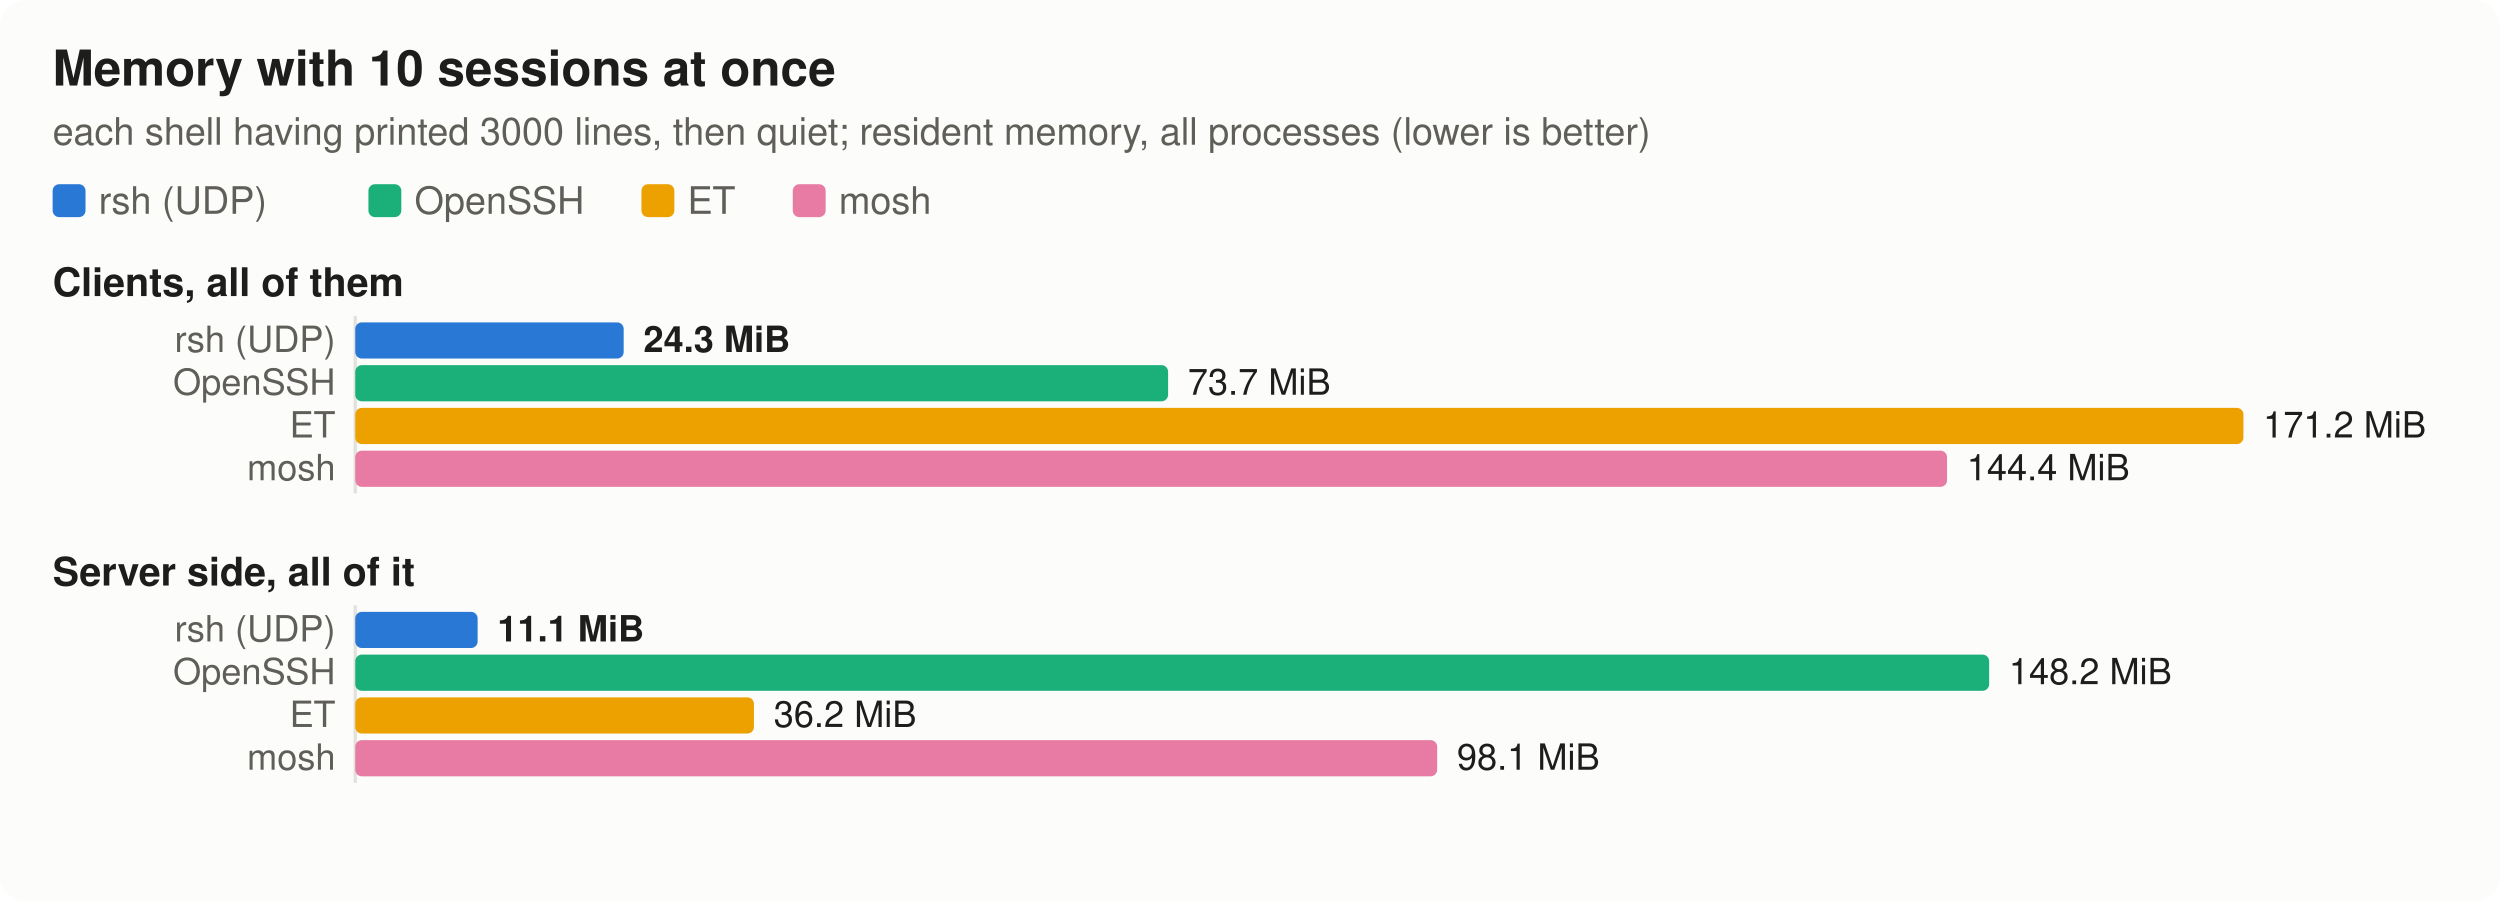
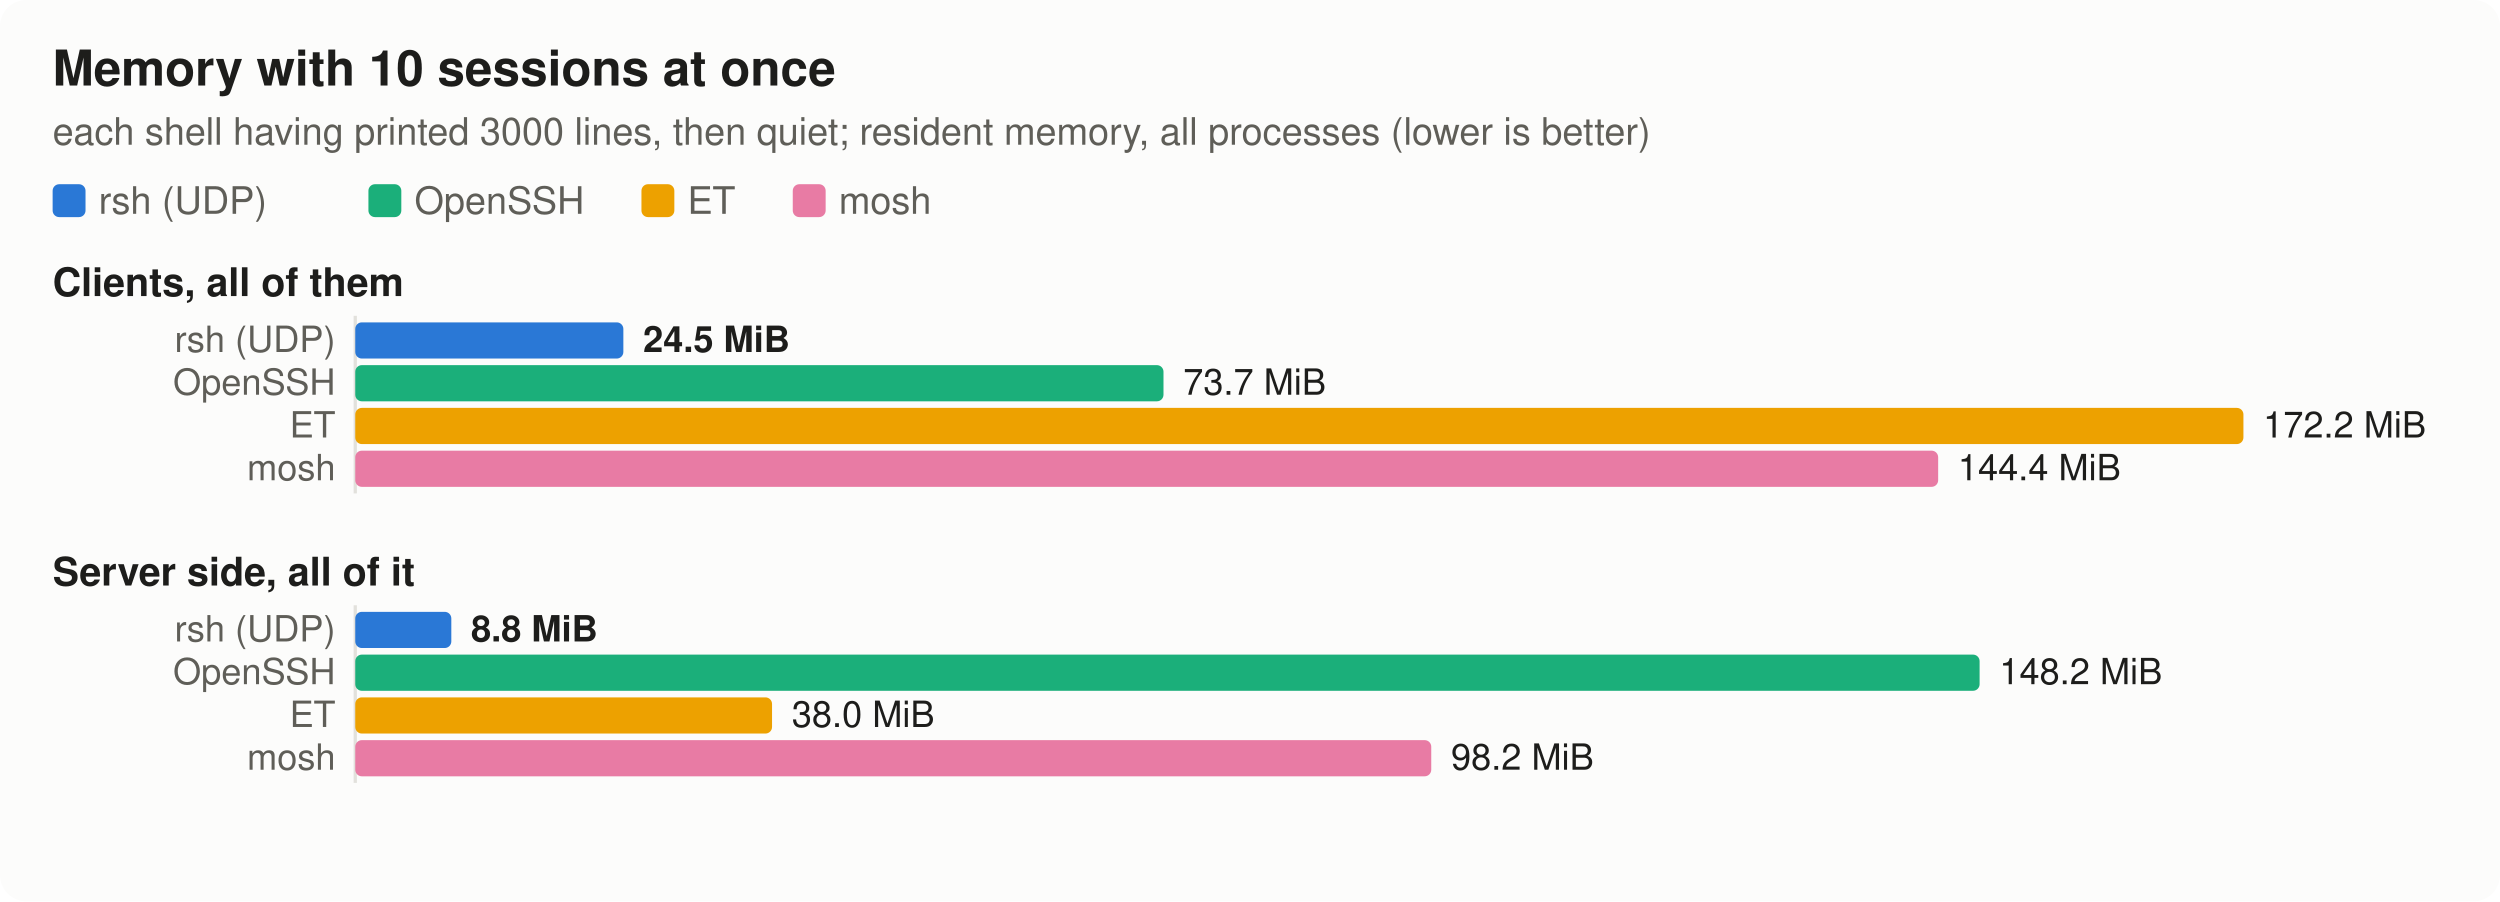
<svg xmlns="http://www.w3.org/2000/svg" width="760" height="274" viewBox="0 0 760 274" role="img" aria-label="Memory with 10 sessions at once">
  <style>svg{font-family:-apple-system,BlinkMacSystemFont,'Segoe UI',Helvetica,Arial,sans-serif}.bg{fill:#fcfcfb}.t1{fill:#1d1d1b}.t2{fill:#5f5e58}.axis{stroke:#e2e1dc}.s-rsh{fill:#2a78d6}.s-ssh{fill:#1baf7a}.s-et{fill:#eda100}.s-mosh{fill:#e87ba4}@media (prefers-color-scheme:dark){.bg{fill:#1a1a19}.t1{fill:#f0efec}.t2{fill:#c3c2b7}.axis{stroke:#3a3a37}.s-rsh{fill:#3987e5}.s-ssh{fill:#199e70}.s-et{fill:#c98500}.s-mosh{fill:#d55181}}</style>
  <rect class="bg" width="100%" height="100%" rx="8" />
  <text class="t1" x="16" y="26" font-size="15" font-weight="600">Memory with 10 sessions at once</text>
  <text class="t2" x="16" y="44" font-size="11.5">each shell having printed 3000 lines, then quiet; resident memory, all processes (lower is better)</text>
  <rect class="s-rsh" x="16" y="56" width="10" height="10" rx="2" />
  <text class="t2" x="30" y="65" font-size="11.5">rsh (UDP)</text>
  <rect class="s-ssh" x="112" y="56" width="10" height="10" rx="2" />
  <text class="t2" x="126" y="65" font-size="11.5">OpenSSH</text>
  <rect class="s-et" x="195" y="56" width="10" height="10" rx="2" />
  <text class="t2" x="209" y="65" font-size="11.5">ET</text>
  <rect class="s-mosh" x="241" y="56" width="10" height="10" rx="2" />
  <text class="t2" x="255" y="65" font-size="11.5">mosh</text>
  <text class="t1" x="16" y="90" font-size="12" font-weight="600">Clients, all of them</text>
  <line class="axis" x1="108" y1="96" x2="108" y2="150" stroke-width="1" />
  <text class="t2" x="102" y="107" font-size="11" text-anchor="end">rsh (UDP)</text>
-   <rect class="s-rsh" x="108" y="98" width="81.6" height="11" rx="2" />
-   <text class="t1" x="195.6" y="107" font-size="11" font-weight="600">24.3 MiB</text>
+   <rect class="s-rsh" x="108" y="98" width="81.5" height="11" rx="2" />
+   <text class="t1" x="195.5" y="107" font-size="11" font-weight="600">24.5 MiB</text>
  <text class="t2" x="102" y="120" font-size="11" text-anchor="end">OpenSSH</text>
-   <rect class="s-ssh" x="108" y="111" width="247.1" height="11" rx="2" />
-   <text class="t1" x="361.1" y="120" font-size="11">73.7 MiB</text>
+   <rect class="s-ssh" x="108" y="111" width="245.7" height="11" rx="2" />
+   <text class="t1" x="359.7" y="120" font-size="11">73.7 MiB</text>
  <text class="t2" x="102" y="133" font-size="11" text-anchor="end">ET</text>
  <rect class="s-et" x="108" y="124" width="574.0" height="11" rx="2" />
-   <text class="t1" x="688.0" y="133" font-size="11">171.2 MiB</text>
+   <text class="t1" x="688.0" y="133" font-size="11">172.2 MiB</text>
  <text class="t2" x="102" y="146" font-size="11" text-anchor="end">mosh</text>
-   <rect class="s-mosh" x="108" y="137" width="483.9" height="11" rx="2" />
-   <text class="t1" x="597.9" y="146" font-size="11">144.4 MiB</text>
+   <rect class="s-mosh" x="108" y="137" width="481.2" height="11" rx="2" />
+   <text class="t1" x="595.2" y="146" font-size="11">144.4 MiB</text>
  <text class="t1" x="16" y="178" font-size="12" font-weight="600">Server side, all of it</text>
  <line class="axis" x1="108" y1="184" x2="108" y2="238" stroke-width="1" />
  <text class="t2" x="102" y="195" font-size="11" text-anchor="end">rsh (UDP)</text>
-   <rect class="s-rsh" x="108" y="186" width="37.2" height="11" rx="2" />
-   <text class="t1" x="151.2" y="195" font-size="11" font-weight="600">11.1 MiB</text>
+   <rect class="s-rsh" x="108" y="186" width="29.2" height="11" rx="2" />
+   <text class="t1" x="143.2" y="195" font-size="11" font-weight="600">8.8 MiB</text>
  <text class="t2" x="102" y="208" font-size="11" text-anchor="end">OpenSSH</text>
-   <rect class="s-ssh" x="108" y="199" width="496.7" height="11" rx="2" />
-   <text class="t1" x="610.7" y="208" font-size="11">148.2 MiB</text>
+   <rect class="s-ssh" x="108" y="199" width="493.8" height="11" rx="2" />
+   <text class="t1" x="607.8" y="208" font-size="11">148.2 MiB</text>
  <text class="t2" x="102" y="221" font-size="11" text-anchor="end">ET</text>
-   <rect class="s-et" x="108" y="212" width="121.2" height="11" rx="2" />
-   <text class="t1" x="235.2" y="221" font-size="11">36.2 MiB</text>
+   <rect class="s-et" x="108" y="212" width="126.7" height="11" rx="2" />
+   <text class="t1" x="240.7" y="221" font-size="11">38.0 MiB</text>
  <text class="t2" x="102" y="234" font-size="11" text-anchor="end">mosh</text>
-   <rect class="s-mosh" x="108" y="225" width="328.9" height="11" rx="2" />
-   <text class="t1" x="442.9" y="234" font-size="11">98.1 MiB</text>
+   <rect class="s-mosh" x="108" y="225" width="327.1" height="11" rx="2" />
+   <text class="t1" x="441.1" y="234" font-size="11">98.2 MiB</text>
</svg>
